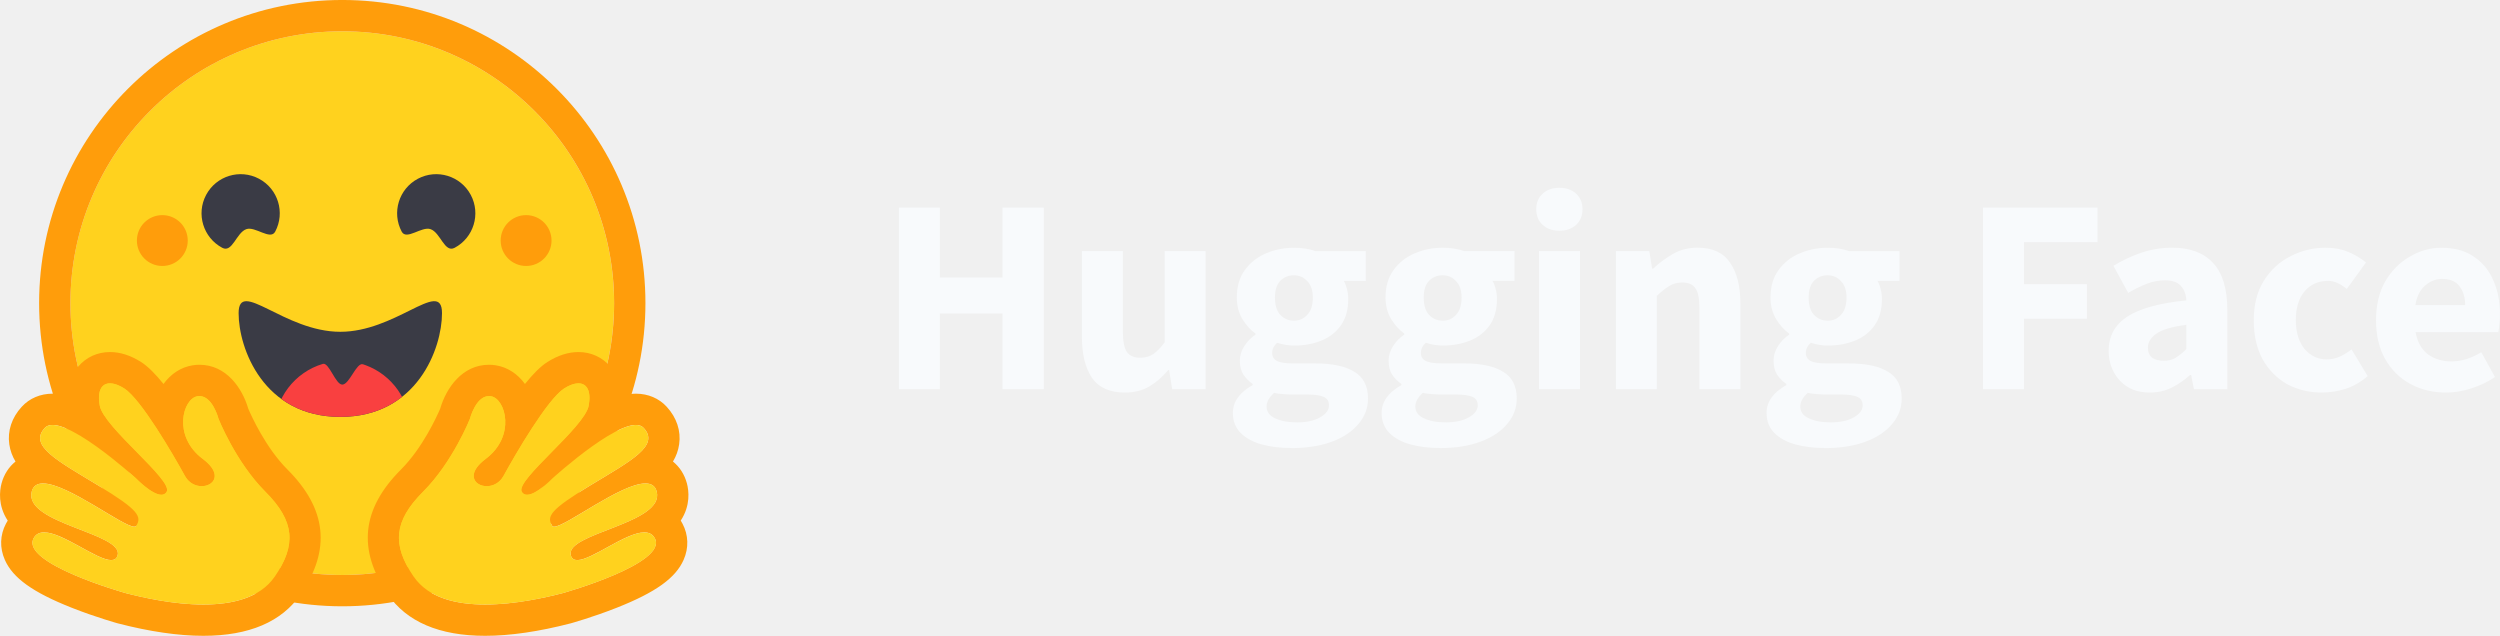
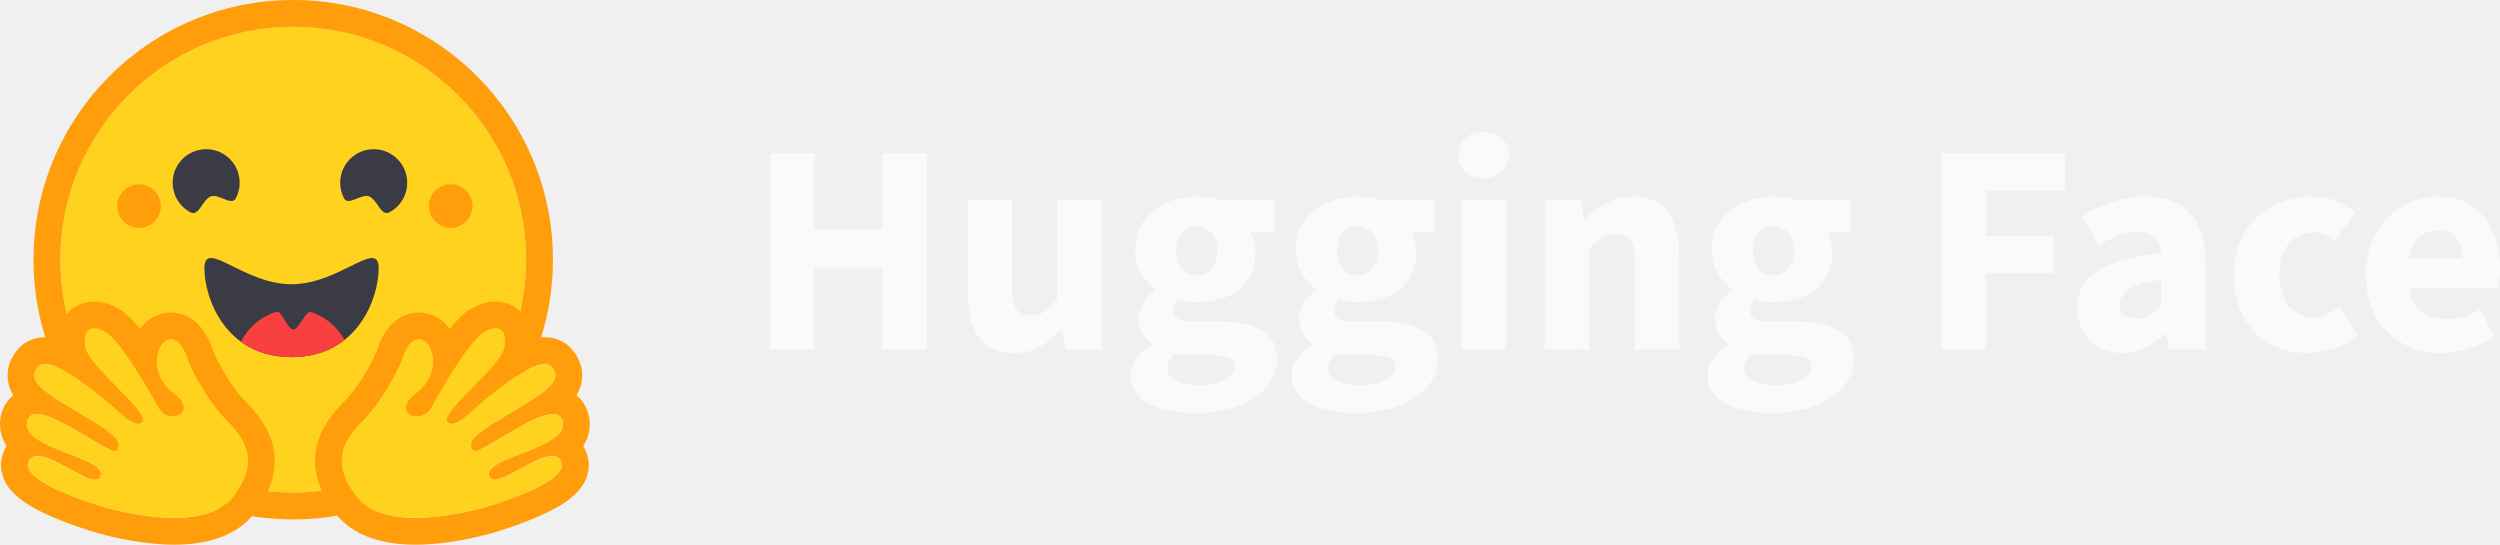
- <svg xmlns="http://www.w3.org/2000/svg" width="84.552mm" height="21.504mm" viewBox="0 0 84.552 21.504" version="1.1" id="svg333">
+ <svg xmlns="http://www.w3.org/2000/svg" width="98.698mm" height="21.504mm" viewBox="0 0 98.698 21.504" version="1.1" id="svg333">
  <defs id="defs330">
    <mask id="mask0" mask-type="alpha" maskUnits="userSpaceOnUse" x="33" y="41" width="27" height="16">
      <path d="m 46.962,56.289 c 9.828,0 13,-8.763 13,-13.263 0,-2.339 -1.572,-1.603 -4.09,-0.356 -2.327,1.152 -5.462,2.74 -8.91,2.74 -7.18,0 -13,-6.884 -13,-2.384 0,4.5 3.171,13.263 13,13.263 z" fill="#ffffff" id="path86" />
    </mask>
  </defs>
-   <g id="layer1" transform="translate(-8.338951,-9.567529)">
-     <path d="m 19.914,29.014 c 5.078,0 9.194,-4.116 9.194,-9.194 0,-5.078 -4.116,-9.194 -9.194,-9.194 -5.078,0 -9.194,4.116 -9.194,9.194 0,5.078 4.116,9.194 9.194,9.194 z" fill="#ffd21e" id="path76" style="stroke-width:0.265" />
-     <path d="m 29.109,19.82 c 0,-5.078 -4.116,-9.194 -9.194,-9.194 -5.078,0 -9.194,4.116 -9.194,9.194 0,5.078 4.116,9.194 9.194,9.194 5.078,0 9.194,-4.116 9.194,-9.194 z m -19.447,0 c 0,-5.662 4.59,-10.253 10.253,-10.253 5.662,0 10.253,4.59 10.253,10.253 0,5.662 -4.59,10.253 -10.253,10.253 -5.662,0 -10.253,-4.59 -10.253,-10.253 z" fill="#ff9d0b" id="path78" style="stroke-width:0.265" />
-     <path d="m 22.902,17.318 c 0.337,0.119 0.471,0.812 0.812,0.631 0.645,-0.343 0.89,-1.144 0.547,-1.789 -0.343,-0.645 -1.144,-0.89 -1.789,-0.547 -0.645,0.343 -0.89,1.144 -0.547,1.789 0.162,0.304 0.676,-0.191 0.977,-0.084 z" fill="#3a3b45" id="path80" style="stroke-width:0.265" />
-     <path d="m 16.669,17.318 c -0.337,0.119 -0.471,0.812 -0.812,0.631 -0.645,-0.343 -0.89,-1.144 -0.547,-1.789 0.343,-0.645 1.144,-0.89 1.789,-0.547 0.645,0.343 0.89,1.144 0.547,1.789 -0.162,0.304 -0.676,-0.191 -0.977,-0.084 z" fill="#3a3b45" id="path82" style="stroke-width:0.265" />
-     <path d="m 19.848,23.667 c 2.6,0 3.44,-2.319 3.44,-3.509 0,-0.619 -0.416,-0.424 -1.082,-0.094 -0.616,0.305 -1.445,0.725 -2.357,0.725 -1.9,0 -3.44,-1.821 -3.44,-0.631 0,1.191 0.839,3.509 3.44,3.509 z" fill="#3a3b45" id="path84" style="stroke-width:0.265" />
-     <g mask="url(#mask0)" id="g91" transform="matrix(0.2645833,0,0,0.2645833,7.423002,8.77378)">
-       <path d="m 47.212,66.5 c 4.79,0 8.673,-3.883 8.673,-8.673 0,-3.731 -2.356,-6.912 -5.661,-8.136 -0.122,-0.045 -0.245,-0.087 -0.369,-0.127 -0.833,-0.266 -1.722,2.598 -2.643,2.598 -0.861,0 -1.693,-2.883 -2.479,-2.649 -3.582,1.066 -6.194,4.385 -6.194,8.314 0,4.79 3.883,8.673 8.673,8.673 z" fill="#f94040" id="path89" />
+   <g id="layer1" transform="translate(-8.338951,-9.56753)">
+     <g id="g941">
+       <path d="m 19.914,29.014 c 5.078,0 9.194,-4.116 9.194,-9.194 0,-5.078 -4.116,-9.194 -9.194,-9.194 -5.078,0 -9.194,4.116 -9.194,9.194 0,5.078 4.116,9.194 9.194,9.194 z" fill="#ffd21e" id="path76" style="stroke-width:0.265" />
+       <path d="m 29.109,19.82 c 0,-5.078 -4.116,-9.194 -9.194,-9.194 -5.078,0 -9.194,4.116 -9.194,9.194 0,5.078 4.116,9.194 9.194,9.194 5.078,0 9.194,-4.116 9.194,-9.194 z m -19.447,0 c 0,-5.662 4.59,-10.253 10.253,-10.253 5.662,0 10.253,4.59 10.253,10.253 0,5.662 -4.59,10.253 -10.253,10.253 -5.662,0 -10.253,-4.59 -10.253,-10.253 z" fill="#ff9d0b" id="path78" style="stroke-width:0.265" />
+       <path d="m 22.902,17.318 c 0.337,0.119 0.471,0.812 0.812,0.631 0.645,-0.343 0.89,-1.144 0.547,-1.789 -0.343,-0.645 -1.144,-0.89 -1.789,-0.547 -0.645,0.343 -0.89,1.144 -0.547,1.789 0.162,0.304 0.676,-0.191 0.977,-0.084 z" fill="#3a3b45" id="path80" style="stroke-width:0.265" />
+       <path d="m 16.669,17.318 c -0.337,0.119 -0.471,0.812 -0.812,0.631 -0.645,-0.343 -0.89,-1.144 -0.547,-1.789 0.343,-0.645 1.144,-0.89 1.789,-0.547 0.645,0.343 0.89,1.144 0.547,1.789 -0.162,0.304 -0.676,-0.191 -0.977,-0.084 z" fill="#3a3b45" id="path82" style="stroke-width:0.265" />
+       <path d="m 19.848,23.667 c 2.6,0 3.44,-2.319 3.44,-3.509 0,-0.619 -0.416,-0.424 -1.082,-0.094 -0.616,0.305 -1.445,0.725 -2.357,0.725 -1.9,0 -3.44,-1.821 -3.44,-0.631 0,1.191 0.839,3.509 3.44,3.509 z" fill="#3a3b45" id="path84" style="stroke-width:0.265" />
+       <g mask="url(#mask0)" id="g91" transform="matrix(0.2645833,0,0,0.2645833,7.423002,8.77378)">
+         <path d="m 47.212,66.5 c 4.79,0 8.673,-3.883 8.673,-8.673 0,-3.731 -2.356,-6.912 -5.661,-8.136 -0.122,-0.045 -0.245,-0.087 -0.369,-0.127 -0.833,-0.266 -1.722,2.598 -2.643,2.598 -0.861,0 -1.693,-2.883 -2.479,-2.649 -3.582,1.066 -6.194,4.385 -6.194,8.314 0,4.79 3.883,8.673 8.673,8.673 z" fill="#f94040" id="path89" />
+       </g>
+       <path d="m 26.132,18.563 c 0.475,0 0.86,-0.385 0.86,-0.86 0,-0.475 -0.385,-0.86 -0.86,-0.86 -0.475,0 -0.86,0.385 -0.86,0.86 0,0.475 0.385,0.86 0.86,0.86 z" fill="#ff9d0b" id="path93" style="stroke-width:0.265" />
+       <path d="m 13.829,18.563 c 0.475,0 0.86,-0.385 0.86,-0.86 0,-0.475 -0.385,-0.86 -0.86,-0.86 -0.475,0 -0.86,0.385 -0.86,0.86 0,0.475 0.385,0.86 0.86,0.86 z" fill="#ff9d0b" id="path95" style="stroke-width:0.265" />
+       <path d="m 12.06,21.474 c -0.428,0 -0.811,0.176 -1.078,0.495 -0.165,0.198 -0.338,0.516 -0.352,0.993 -0.18,-0.052 -0.352,-0.08 -0.514,-0.08 -0.41,0 -0.781,0.157 -1.042,0.443 -0.337,0.366 -0.486,0.817 -0.421,1.267 0.031,0.215 0.103,0.407 0.21,0.585 -0.226,0.183 -0.392,0.437 -0.473,0.743 -0.063,0.24 -0.128,0.74 0.21,1.255 -0.021,0.034 -0.042,0.069 -0.06,0.104 -0.203,0.385 -0.216,0.819 -0.037,1.224 0.271,0.614 0.945,1.097 2.254,1.616 0.814,0.323 1.559,0.529 1.566,0.531 1.076,0.279 2.05,0.421 2.892,0.421 1.549,0 2.658,-0.474 3.296,-1.41 1.027,-1.507 0.88,-2.884 -0.449,-4.213 -0.736,-0.735 -1.224,-1.819 -1.326,-2.057 -0.205,-0.704 -0.748,-1.487 -1.651,-1.487 h -2.65e-4 c -0.076,0 -0.153,0.006 -0.228,0.018 -0.395,0.062 -0.741,0.29 -0.988,0.632 -0.266,-0.331 -0.525,-0.595 -0.759,-0.743 -0.353,-0.224 -0.706,-0.337 -1.049,-0.337 z m 0,1.058 c 0.135,0 0.3,0.057 0.482,0.173 0.564,0.358 1.653,2.23 2.052,2.958 0.134,0.244 0.362,0.347 0.568,0.347 0.408,0 0.727,-0.406 0.037,-0.921 -1.036,-0.775 -0.673,-2.043 -0.178,-2.121 0.022,-0.003 0.043,-0.005 0.064,-0.005 0.45,0 0.648,0.775 0.648,0.775 0,0 0.582,1.46 1.581,2.459 0.999,0.999 1.051,1.8 0.323,2.868 -0.497,0.728 -1.447,0.948 -2.421,0.948 -1.01,0 -2.046,-0.237 -2.627,-0.387 -0.029,-0.007 -3.559,-1.005 -3.112,-1.853 0.075,-0.143 0.199,-0.2 0.355,-0.2 0.63,0 1.775,0.937 2.267,0.937 0.11,0 0.188,-0.047 0.219,-0.161 0.21,-0.753 -3.19,-1.069 -2.904,-2.16 0.051,-0.193 0.188,-0.271 0.38,-0.271 0.832,0 2.699,1.463 3.09,1.463 0.03,0 0.051,-0.009 0.063,-0.027 0.196,-0.316 0.089,-0.537 -1.293,-1.374 -1.382,-0.837 -2.352,-1.34 -1.8,-1.94 0.064,-0.069 0.153,-0.1 0.263,-0.1 0.839,2.6e-4 2.821,1.804 2.821,1.804 0,0 0.535,0.556 0.859,0.556 0.074,0 0.138,-0.029 0.18,-0.102 0.229,-0.387 -2.131,-2.175 -2.264,-2.913 -0.09,-0.5 0.063,-0.753 0.347,-0.753 z" fill="#ff9d0b" id="path97" style="stroke-width:0.265" />
+       <path d="m 17.635,29.065 c 0.728,-1.068 0.677,-1.869 -0.323,-2.868 -0.999,-0.998 -1.581,-2.459 -1.581,-2.459 0,0 -0.217,-0.848 -0.712,-0.77 -0.495,0.078 -0.858,1.346 0.178,2.121 1.036,0.775 -0.206,1.302 -0.605,0.574 -0.399,-0.728 -1.487,-2.6 -2.052,-2.958 -0.564,-0.358 -0.962,-0.157 -0.829,0.581 0.133,0.738 2.493,2.526 2.264,2.914 -0.23,0.387 -1.039,-0.455 -1.039,-0.455 0,0 -2.533,-2.305 -3.084,-1.704 -0.551,0.601 0.418,1.104 1.8,1.94 1.382,0.836 1.489,1.057 1.293,1.374 -0.196,0.316 -3.247,-2.256 -3.534,-1.165 -0.286,1.09 3.113,1.407 2.904,2.16 -0.21,0.753 -2.395,-1.425 -2.842,-0.576 -0.447,0.849 3.083,1.846 3.112,1.853 1.14,0.296 4.036,0.923 5.048,-0.561 z" fill="#ffd21e" id="path99" style="stroke-width:0.265" />
+       <path d="m 27.902,21.474 c 0.428,0 0.811,0.176 1.078,0.495 0.165,0.198 0.338,0.516 0.352,0.993 0.18,-0.052 0.352,-0.08 0.514,-0.08 0.41,0 0.781,0.157 1.042,0.443 0.337,0.366 0.486,0.817 0.421,1.267 -0.031,0.215 -0.103,0.407 -0.21,0.585 0.226,0.183 0.392,0.437 0.473,0.743 0.063,0.24 0.128,0.74 -0.21,1.255 0.021,0.034 0.042,0.069 0.06,0.104 0.203,0.385 0.216,0.819 0.037,1.224 -0.271,0.614 -0.945,1.097 -2.254,1.616 -0.814,0.323 -1.559,0.529 -1.566,0.531 -1.076,0.279 -2.05,0.421 -2.892,0.421 -1.549,0 -2.658,-0.474 -3.296,-1.41 -1.027,-1.507 -0.88,-2.884 0.449,-4.213 0.736,-0.735 1.224,-1.819 1.326,-2.057 0.205,-0.704 0.748,-1.487 1.651,-1.487 h 2.67e-4 c 0.076,0 0.153,0.006 0.228,0.018 0.395,0.062 0.741,0.29 0.988,0.632 0.266,-0.331 0.525,-0.595 0.759,-0.743 0.353,-0.224 0.706,-0.337 1.049,-0.337 z m 0,1.058 c -0.135,0 -0.3,0.057 -0.482,0.173 -0.564,0.358 -1.653,2.23 -2.052,2.958 -0.134,0.244 -0.362,0.347 -0.568,0.347 -0.408,0 -0.727,-0.406 -0.037,-0.921 1.036,-0.775 0.673,-2.043 0.178,-2.121 -0.022,-0.003 -0.043,-0.005 -0.064,-0.005 -0.45,0 -0.648,0.775 -0.648,0.775 0,0 -0.582,1.46 -1.581,2.459 -0.999,0.999 -1.051,1.8 -0.323,2.868 0.497,0.728 1.447,0.948 2.421,0.948 1.01,0 2.046,-0.237 2.627,-0.387 0.029,-0.007 3.559,-1.005 3.112,-1.853 -0.075,-0.143 -0.199,-0.2 -0.355,-0.2 -0.63,0 -1.775,0.937 -2.267,0.937 -0.11,0 -0.188,-0.047 -0.219,-0.161 -0.21,-0.753 3.19,-1.069 2.904,-2.16 -0.051,-0.193 -0.188,-0.271 -0.38,-0.271 -0.832,0 -2.699,1.463 -3.09,1.463 -0.03,0 -0.051,-0.009 -0.063,-0.027 -0.196,-0.316 -0.089,-0.537 1.293,-1.374 1.382,-0.837 2.352,-1.34 1.8,-1.94 -0.064,-0.069 -0.153,-0.1 -0.263,-0.1 -0.839,2.6e-4 -2.821,1.804 -2.821,1.804 0,0 -0.535,0.556 -0.859,0.556 -0.074,0 -0.138,-0.029 -0.18,-0.102 -0.229,-0.387 2.131,-2.175 2.264,-2.913 0.09,-0.5 -0.063,-0.753 -0.347,-0.753 z" fill="#ff9d0b" id="path101" style="stroke-width:0.265" />
+       <path d="m 22.326,29.065 c -0.728,-1.068 -0.677,-1.869 0.323,-2.868 0.999,-0.998 1.581,-2.459 1.581,-2.459 0,0 0.217,-0.848 0.712,-0.77 0.495,0.078 0.858,1.346 -0.178,2.121 -1.036,0.775 0.206,1.302 0.605,0.574 0.399,-0.728 1.487,-2.6 2.052,-2.958 0.564,-0.358 0.962,-0.157 0.829,0.581 -0.133,0.738 -2.493,2.526 -2.264,2.914 0.23,0.387 1.039,-0.455 1.039,-0.455 0,0 2.533,-2.305 3.084,-1.704 0.551,0.601 -0.418,1.104 -1.8,1.94 -1.382,0.836 -1.489,1.057 -1.293,1.374 0.196,0.316 3.247,-2.256 3.534,-1.165 0.286,1.09 -3.113,1.407 -2.904,2.16 0.21,0.753 2.395,-1.425 2.842,-0.576 0.447,0.849 -3.083,1.846 -3.112,1.853 -1.14,0.296 -4.036,0.923 -5.048,-0.561 z" fill="#ffd21e" id="path103" style="stroke-width:0.265" />
    </g>
-     <path d="m 26.132,18.563 c 0.475,0 0.86,-0.385 0.86,-0.86 0,-0.475 -0.385,-0.86 -0.86,-0.86 -0.475,0 -0.86,0.385 -0.86,0.86 0,0.475 0.385,0.86 0.86,0.86 z" fill="#ff9d0b" id="path93" style="stroke-width:0.265" />
-     <path d="m 13.829,18.563 c 0.475,0 0.86,-0.385 0.86,-0.86 0,-0.475 -0.385,-0.86 -0.86,-0.86 -0.475,0 -0.86,0.385 -0.86,0.86 0,0.475 0.385,0.86 0.86,0.86 z" fill="#ff9d0b" id="path95" style="stroke-width:0.265" />
-     <path d="m 12.06,21.474 c -0.428,0 -0.811,0.176 -1.078,0.495 -0.165,0.198 -0.338,0.516 -0.352,0.993 -0.18,-0.052 -0.352,-0.08 -0.514,-0.08 -0.41,0 -0.781,0.157 -1.042,0.443 -0.337,0.366 -0.486,0.817 -0.421,1.267 0.031,0.215 0.103,0.407 0.21,0.585 -0.226,0.183 -0.392,0.437 -0.473,0.743 -0.063,0.24 -0.128,0.74 0.21,1.255 -0.021,0.034 -0.042,0.069 -0.06,0.104 -0.203,0.385 -0.216,0.819 -0.037,1.224 0.271,0.614 0.945,1.097 2.254,1.616 0.814,0.323 1.559,0.529 1.566,0.531 1.076,0.279 2.05,0.421 2.892,0.421 1.549,0 2.658,-0.474 3.296,-1.41 1.027,-1.507 0.88,-2.884 -0.449,-4.213 -0.736,-0.735 -1.224,-1.819 -1.326,-2.057 -0.205,-0.704 -0.748,-1.487 -1.651,-1.487 h -2.65e-4 c -0.076,0 -0.153,0.006 -0.228,0.018 -0.395,0.062 -0.741,0.29 -0.988,0.632 -0.266,-0.331 -0.525,-0.595 -0.759,-0.743 -0.353,-0.224 -0.706,-0.337 -1.049,-0.337 z m 0,1.058 c 0.135,0 0.3,0.057 0.482,0.173 0.564,0.358 1.653,2.23 2.052,2.958 0.134,0.244 0.362,0.347 0.568,0.347 0.408,0 0.727,-0.406 0.037,-0.921 -1.036,-0.775 -0.673,-2.043 -0.178,-2.121 0.022,-0.003 0.043,-0.005 0.064,-0.005 0.45,0 0.648,0.775 0.648,0.775 0,0 0.582,1.46 1.581,2.459 0.999,0.999 1.051,1.8 0.323,2.868 -0.497,0.728 -1.447,0.948 -2.421,0.948 -1.01,0 -2.046,-0.237 -2.627,-0.387 -0.029,-0.007 -3.559,-1.005 -3.112,-1.853 0.075,-0.143 0.199,-0.2 0.355,-0.2 0.63,0 1.775,0.937 2.267,0.937 0.11,0 0.188,-0.047 0.219,-0.161 0.21,-0.753 -3.19,-1.069 -2.904,-2.16 0.051,-0.193 0.188,-0.271 0.38,-0.271 0.832,0 2.699,1.463 3.09,1.463 0.03,0 0.051,-0.009 0.063,-0.027 0.196,-0.316 0.089,-0.537 -1.293,-1.374 -1.382,-0.837 -2.352,-1.34 -1.8,-1.94 0.064,-0.069 0.153,-0.1 0.263,-0.1 0.839,2.6e-4 2.821,1.804 2.821,1.804 0,0 0.535,0.556 0.859,0.556 0.074,0 0.138,-0.029 0.18,-0.102 0.229,-0.387 -2.131,-2.175 -2.264,-2.913 -0.09,-0.5 0.063,-0.753 0.347,-0.753 z" fill="#ff9d0b" id="path97" style="stroke-width:0.265" />
-     <path d="m 17.635,29.065 c 0.728,-1.068 0.677,-1.869 -0.323,-2.868 -0.999,-0.998 -1.581,-2.459 -1.581,-2.459 0,0 -0.217,-0.848 -0.712,-0.77 -0.495,0.078 -0.858,1.346 0.178,2.121 1.036,0.775 -0.206,1.302 -0.605,0.574 -0.399,-0.728 -1.487,-2.6 -2.052,-2.958 -0.564,-0.358 -0.962,-0.157 -0.829,0.581 0.133,0.738 2.493,2.526 2.264,2.914 -0.23,0.387 -1.039,-0.455 -1.039,-0.455 0,0 -2.533,-2.305 -3.084,-1.704 -0.551,0.601 0.418,1.104 1.8,1.94 1.382,0.836 1.489,1.057 1.293,1.374 -0.196,0.316 -3.247,-2.256 -3.534,-1.165 -0.286,1.09 3.113,1.407 2.904,2.16 -0.21,0.753 -2.395,-1.425 -2.842,-0.576 -0.447,0.849 3.083,1.846 3.112,1.853 1.14,0.296 4.036,0.923 5.048,-0.561 z" fill="#ffd21e" id="path99" style="stroke-width:0.265" />
-     <path d="m 27.902,21.474 c 0.428,0 0.811,0.176 1.078,0.495 0.165,0.198 0.338,0.516 0.352,0.993 0.18,-0.052 0.352,-0.08 0.514,-0.08 0.41,0 0.781,0.157 1.042,0.443 0.337,0.366 0.486,0.817 0.421,1.267 -0.031,0.215 -0.103,0.407 -0.21,0.585 0.226,0.183 0.392,0.437 0.473,0.743 0.063,0.24 0.128,0.74 -0.21,1.255 0.021,0.034 0.042,0.069 0.06,0.104 0.203,0.385 0.216,0.819 0.037,1.224 -0.271,0.614 -0.945,1.097 -2.254,1.616 -0.814,0.323 -1.559,0.529 -1.566,0.531 -1.076,0.279 -2.05,0.421 -2.892,0.421 -1.549,0 -2.658,-0.474 -3.296,-1.41 -1.027,-1.507 -0.88,-2.884 0.449,-4.213 0.736,-0.735 1.224,-1.819 1.326,-2.057 0.205,-0.704 0.748,-1.487 1.651,-1.487 h 2.67e-4 c 0.076,0 0.153,0.006 0.228,0.018 0.395,0.062 0.741,0.29 0.988,0.632 0.266,-0.331 0.525,-0.595 0.759,-0.743 0.353,-0.224 0.706,-0.337 1.049,-0.337 z m 0,1.058 c -0.135,0 -0.3,0.057 -0.482,0.173 -0.564,0.358 -1.653,2.23 -2.052,2.958 -0.134,0.244 -0.362,0.347 -0.568,0.347 -0.408,0 -0.727,-0.406 -0.037,-0.921 1.036,-0.775 0.673,-2.043 0.178,-2.121 -0.022,-0.003 -0.043,-0.005 -0.064,-0.005 -0.45,0 -0.648,0.775 -0.648,0.775 0,0 -0.582,1.46 -1.581,2.459 -0.999,0.999 -1.051,1.8 -0.323,2.868 0.497,0.728 1.447,0.948 2.421,0.948 1.01,0 2.046,-0.237 2.627,-0.387 0.029,-0.007 3.559,-1.005 3.112,-1.853 -0.075,-0.143 -0.199,-0.2 -0.355,-0.2 -0.63,0 -1.775,0.937 -2.267,0.937 -0.11,0 -0.188,-0.047 -0.219,-0.161 -0.21,-0.753 3.19,-1.069 2.904,-2.16 -0.051,-0.193 -0.188,-0.271 -0.38,-0.271 -0.832,0 -2.699,1.463 -3.09,1.463 -0.03,0 -0.051,-0.009 -0.063,-0.027 -0.196,-0.316 -0.089,-0.537 1.293,-1.374 1.382,-0.837 2.352,-1.34 1.8,-1.94 -0.064,-0.069 -0.153,-0.1 -0.263,-0.1 -0.839,2.6e-4 -2.821,1.804 -2.821,1.804 0,0 -0.535,0.556 -0.859,0.556 -0.074,0 -0.138,-0.029 -0.18,-0.102 -0.229,-0.387 2.131,-2.175 2.264,-2.913 0.09,-0.5 -0.063,-0.753 -0.347,-0.753 z" fill="#ff9d0b" id="path101" style="stroke-width:0.265" />
-     <path d="m 22.326,29.065 c -0.728,-1.068 -0.677,-1.869 0.323,-2.868 0.999,-0.998 1.581,-2.459 1.581,-2.459 0,0 0.217,-0.848 0.712,-0.77 0.495,0.078 0.858,1.346 -0.178,2.121 -1.036,0.775 0.206,1.302 0.605,0.574 0.399,-0.728 1.487,-2.6 2.052,-2.958 0.564,-0.358 0.962,-0.157 0.829,0.581 -0.133,0.738 -2.493,2.526 -2.264,2.914 0.23,0.387 1.039,-0.455 1.039,-0.455 0,0 2.533,-2.305 3.084,-1.704 0.551,0.601 -0.418,1.104 -1.8,1.94 -1.382,0.836 -1.489,1.057 -1.293,1.374 0.196,0.316 3.247,-2.256 3.534,-1.165 0.286,1.09 -3.113,1.407 -2.904,2.16 0.21,0.753 2.395,-1.425 2.842,-0.576 0.447,0.849 -3.083,1.846 -3.112,1.853 -1.14,0.296 -4.036,0.923 -5.048,-0.561 z" fill="#ffd21e" id="path103" style="stroke-width:0.265" />
-     <g aria-label="Hugging Face" id="text519" style="font-size:9.421px;fill:#f8fafc;fill-opacity:1;stroke-width:0.785">
-       <path d="M 38.741,22.731 V 16.589 h 1.385 v 2.365 h 2.12 V 16.589 h 1.394 v 6.142 h -1.394 v -2.562 h -2.12 v 2.562 z" style="font-weight:bold;font-family:'Source Sans Pro';-inkscape-font-specification:'Source Sans Pro Bold';fill:#f8fafc;fill-opacity:1" id="path2061" />
-       <path d="m 46.381,22.844 q -0.763,0 -1.112,-0.499 -0.339,-0.509 -0.339,-1.385 v -2.902 h 1.385 v 2.723 q 0,0.499 0.141,0.697 0.141,0.188 0.443,0.188 0.264,0 0.443,-0.122 0.179,-0.122 0.386,-0.396 v -3.09 h 1.385 v 4.673 h -1.13 l -0.104,-0.65 h -0.028 q -0.292,0.349 -0.641,0.556 -0.349,0.207 -0.829,0.207 z" style="font-weight:bold;font-family:'Source Sans Pro';-inkscape-font-specification:'Source Sans Pro Bold';fill:#f8fafc;fill-opacity:1" id="path2063" />
-       <path d="m 51.996,24.719 q -0.546,0 -0.989,-0.122 -0.443,-0.122 -0.707,-0.386 -0.264,-0.264 -0.264,-0.678 0,-0.565 0.669,-0.942 v -0.038 q -0.179,-0.122 -0.311,-0.311 -0.122,-0.188 -0.122,-0.48 0,-0.254 0.151,-0.49 0.151,-0.236 0.377,-0.386 v -0.038 q -0.245,-0.17 -0.443,-0.49 -0.188,-0.32 -0.188,-0.725 0,-0.565 0.273,-0.933 0.273,-0.377 0.716,-0.565 0.443,-0.188 0.942,-0.188 0.415,0 0.725,0.113 H 54.53 v 1.008 h -0.744 q 0.066,0.104 0.104,0.264 0.047,0.16 0.047,0.349 0,0.537 -0.245,0.886 -0.245,0.349 -0.659,0.518 -0.415,0.17 -0.933,0.17 -0.273,0 -0.565,-0.094 -0.17,0.141 -0.17,0.349 0,0.179 0.16,0.264 0.16,0.085 0.546,0.085 h 0.754 q 0.867,0 1.319,0.283 0.462,0.273 0.462,0.904 0,0.48 -0.32,0.857 -0.32,0.386 -0.904,0.603 -0.584,0.217 -1.385,0.217 z m 0.104,-4.305 q 0.273,0 0.452,-0.198 0.188,-0.198 0.188,-0.584 0,-0.367 -0.188,-0.556 -0.179,-0.198 -0.452,-0.198 -0.273,0 -0.462,0.188 -0.179,0.188 -0.179,0.565 0,0.386 0.179,0.584 0.188,0.198 0.462,0.198 z m 0.113,3.439 q 0.471,0 0.772,-0.17 0.301,-0.17 0.301,-0.405 0,-0.217 -0.188,-0.292 -0.179,-0.075 -0.528,-0.075 h -0.48 q -0.236,0 -0.396,-0.019 -0.151,-0.009 -0.264,-0.038 -0.254,0.226 -0.254,0.462 0,0.264 0.283,0.396 0.292,0.141 0.754,0.141 z" style="font-weight:bold;font-family:'Source Sans Pro';-inkscape-font-specification:'Source Sans Pro Bold';fill:#f8fafc;fill-opacity:1" id="path2065" />
-       <path d="m 57.027,24.719 q -0.546,0 -0.989,-0.122 -0.443,-0.122 -0.707,-0.386 -0.264,-0.264 -0.264,-0.678 0,-0.565 0.669,-0.942 v -0.038 q -0.179,-0.122 -0.311,-0.311 -0.122,-0.188 -0.122,-0.48 0,-0.254 0.151,-0.49 0.151,-0.236 0.377,-0.386 v -0.038 Q 55.585,20.677 55.387,20.357 55.199,20.037 55.199,19.632 q 0,-0.565 0.273,-0.933 0.273,-0.377 0.716,-0.565 0.443,-0.188 0.942,-0.188 0.415,0 0.725,0.113 h 1.705 v 1.008 h -0.744 q 0.066,0.104 0.104,0.264 0.047,0.16 0.047,0.349 0,0.537 -0.245,0.886 -0.245,0.349 -0.659,0.518 -0.415,0.17 -0.933,0.17 -0.273,0 -0.565,-0.094 -0.17,0.141 -0.17,0.349 0,0.179 0.16,0.264 0.16,0.085 0.546,0.085 h 0.754 q 0.867,0 1.319,0.283 0.462,0.273 0.462,0.904 0,0.48 -0.32,0.857 -0.32,0.386 -0.904,0.603 -0.584,0.217 -1.385,0.217 z m 0.104,-4.305 q 0.273,0 0.452,-0.198 0.188,-0.198 0.188,-0.584 0,-0.367 -0.188,-0.556 -0.179,-0.198 -0.452,-0.198 -0.273,0 -0.462,0.188 -0.179,0.188 -0.179,0.565 0,0.386 0.179,0.584 0.188,0.198 0.462,0.198 z m 0.113,3.439 q 0.471,0 0.772,-0.17 0.301,-0.17 0.301,-0.405 0,-0.217 -0.188,-0.292 -0.179,-0.075 -0.528,-0.075 h -0.48 q -0.236,0 -0.396,-0.019 -0.151,-0.009 -0.264,-0.038 -0.254,0.226 -0.254,0.462 0,0.264 0.283,0.396 0.292,0.141 0.754,0.141 z" style="font-weight:bold;font-family:'Source Sans Pro';-inkscape-font-specification:'Source Sans Pro Bold';fill:#f8fafc;fill-opacity:1" id="path2067" />
-       <path d="m 60.39,22.731 v -4.673 h 1.385 v 4.673 z m 0.688,-5.36 q -0.349,0 -0.565,-0.198 -0.217,-0.198 -0.217,-0.528 0,-0.33 0.217,-0.528 0.217,-0.198 0.565,-0.198 0.349,0 0.565,0.198 0.217,0.198 0.217,0.528 0,0.33 -0.217,0.528 -0.217,0.198 -0.565,0.198 z" style="font-weight:bold;font-family:'Source Sans Pro';-inkscape-font-specification:'Source Sans Pro Bold';fill:#f8fafc;fill-opacity:1" id="path2069" />
-       <path d="m 62.99,22.731 v -4.673 h 1.13 l 0.094,0.593 h 0.038 q 0.301,-0.283 0.659,-0.49 0.367,-0.217 0.838,-0.217 0.763,0 1.102,0.509 0.349,0.499 0.349,1.375 v 2.902 h -1.385 v -2.723 q 0,-0.509 -0.141,-0.697 -0.132,-0.188 -0.433,-0.188 -0.264,0 -0.452,0.122 -0.188,0.113 -0.415,0.33 v 3.156 z" style="font-weight:bold;font-family:'Source Sans Pro';-inkscape-font-specification:'Source Sans Pro Bold';fill:#f8fafc;fill-opacity:1" id="path2071" />
-       <path d="m 70.046,24.719 q -0.546,0 -0.989,-0.122 -0.443,-0.122 -0.707,-0.386 -0.264,-0.264 -0.264,-0.678 0,-0.565 0.669,-0.942 v -0.038 q -0.179,-0.122 -0.311,-0.311 -0.122,-0.188 -0.122,-0.48 0,-0.254 0.151,-0.49 0.151,-0.236 0.377,-0.386 v -0.038 q -0.245,-0.17 -0.443,-0.49 -0.188,-0.32 -0.188,-0.725 0,-0.565 0.273,-0.933 0.273,-0.377 0.716,-0.565 0.443,-0.188 0.942,-0.188 0.415,0 0.725,0.113 h 1.705 v 1.008 h -0.744 q 0.066,0.104 0.104,0.264 0.047,0.16 0.047,0.349 0,0.537 -0.245,0.886 -0.245,0.349 -0.659,0.518 -0.415,0.17 -0.933,0.17 -0.273,0 -0.565,-0.094 -0.17,0.141 -0.17,0.349 0,0.179 0.16,0.264 0.16,0.085 0.546,0.085 h 0.754 q 0.867,0 1.319,0.283 0.462,0.273 0.462,0.904 0,0.48 -0.32,0.857 -0.32,0.386 -0.904,0.603 -0.584,0.217 -1.385,0.217 z m 0.104,-4.305 q 0.273,0 0.452,-0.198 0.188,-0.198 0.188,-0.584 0,-0.367 -0.188,-0.556 -0.179,-0.198 -0.452,-0.198 -0.273,0 -0.462,0.188 -0.179,0.188 -0.179,0.565 0,0.386 0.179,0.584 0.188,0.198 0.462,0.198 z m 0.113,3.439 q 0.471,0 0.772,-0.17 0.301,-0.17 0.301,-0.405 0,-0.217 -0.188,-0.292 -0.179,-0.075 -0.528,-0.075 h -0.48 q -0.236,0 -0.396,-0.019 -0.151,-0.009 -0.264,-0.038 -0.254,0.226 -0.254,0.462 0,0.264 0.283,0.396 0.292,0.141 0.754,0.141 z" style="font-weight:bold;font-family:'Source Sans Pro';-inkscape-font-specification:'Source Sans Pro Bold';fill:#f8fafc;fill-opacity:1" id="path2073" />
-       <path d="M 75.406,22.731 V 16.589 h 3.872 v 1.168 h -2.487 v 1.423 h 2.129 v 1.168 h -2.129 v 2.383 z" style="font-weight:bold;font-family:'Source Sans Pro';-inkscape-font-specification:'Source Sans Pro Bold';fill:#f8fafc;fill-opacity:1" id="path2075" />
-       <path d="m 81.049,22.844 q -0.641,0 -1.017,-0.405 -0.377,-0.415 -0.377,-1.008 0,-0.735 0.622,-1.149 0.622,-0.415 2.007,-0.556 -0.019,-0.311 -0.188,-0.49 -0.16,-0.188 -0.546,-0.188 -0.292,0 -0.593,0.113 -0.301,0.113 -0.641,0.311 l -0.499,-0.914 q 0.443,-0.273 0.942,-0.443 0.509,-0.17 1.055,-0.17 0.895,0 1.375,0.518 0.48,0.518 0.48,1.592 v 2.675 h -1.13 l -0.094,-0.48 h -0.038 q -0.292,0.264 -0.631,0.433 -0.33,0.16 -0.725,0.16 z m 0.471,-1.074 q 0.236,0 0.405,-0.104 0.179,-0.113 0.358,-0.292 v -0.82 q -0.735,0.094 -1.017,0.301 -0.283,0.198 -0.283,0.471 0,0.226 0.141,0.339 0.151,0.104 0.396,0.104 z" style="font-weight:bold;font-family:'Source Sans Pro';-inkscape-font-specification:'Source Sans Pro Bold';fill:#f8fafc;fill-opacity:1" id="path2077" />
-       <path d="m 86.871,22.844 q -0.65,0 -1.178,-0.283 -0.518,-0.292 -0.829,-0.838 -0.301,-0.556 -0.301,-1.328 0,-0.782 0.339,-1.328 0.339,-0.546 0.895,-0.829 0.556,-0.292 1.196,-0.292 0.433,0 0.763,0.141 0.339,0.141 0.603,0.358 l -0.65,0.895 q -0.33,-0.273 -0.631,-0.273 -0.499,0 -0.801,0.358 -0.292,0.358 -0.292,0.97 0,0.603 0.292,0.97 0.301,0.358 0.754,0.358 0.226,0 0.443,-0.094 0.217,-0.104 0.396,-0.245 l 0.546,0.904 q -0.349,0.301 -0.754,0.433 -0.405,0.122 -0.791,0.122 z" style="font-weight:bold;font-family:'Source Sans Pro';-inkscape-font-specification:'Source Sans Pro Bold';fill:#f8fafc;fill-opacity:1" id="path2079" />
-       <path d="m 91.063,22.844 q -0.669,0 -1.206,-0.292 -0.537,-0.292 -0.848,-0.838 -0.311,-0.546 -0.311,-1.319 0,-0.763 0.311,-1.309 0.32,-0.546 0.829,-0.838 0.509,-0.301 1.065,-0.301 0.669,0 1.102,0.301 0.443,0.292 0.659,0.801 0.226,0.499 0.226,1.14 0,0.179 -0.019,0.358 -0.019,0.17 -0.038,0.254 h -2.798 q 0.094,0.509 0.424,0.754 0.33,0.236 0.791,0.236 0.499,0 1.008,-0.311 l 0.462,0.838 q -0.358,0.245 -0.801,0.386 -0.443,0.141 -0.857,0.141 z m -1.036,-2.958 h 1.686 q 0,-0.386 -0.188,-0.631 -0.179,-0.254 -0.593,-0.254 -0.32,0 -0.575,0.226 -0.254,0.217 -0.33,0.659 z" style="font-weight:bold;font-family:'Source Sans Pro';-inkscape-font-specification:'Source Sans Pro Bold';fill:#f8fafc;fill-opacity:1" id="path2081" />
+     <g aria-label="Hugging Face" id="text519" style="font-size:9.421px;fill:#f8fafc;fill-opacity:1;stroke-width:0.785" transform="translate(0,-1.149308)">
+       <g id="g926" transform="matrix(1.26124,0,0,1.26124,-10.12075,-4.158898)">
+         <path d="M 38.741,22.731 V 16.589 h 1.385 v 2.365 h 2.12 V 16.589 h 1.394 v 6.142 h -1.394 v -2.562 h -2.12 v 2.562 z" style="font-weight:bold;font-family:'Source Sans Pro';-inkscape-font-specification:'Source Sans Pro Bold';fill:#f8fafc;fill-opacity:1" id="path2061" />
+         <path d="m 46.381,22.844 q -0.763,0 -1.112,-0.499 -0.339,-0.509 -0.339,-1.385 v -2.902 h 1.385 v 2.723 q 0,0.499 0.141,0.697 0.141,0.188 0.443,0.188 0.264,0 0.443,-0.122 0.179,-0.122 0.386,-0.396 v -3.09 h 1.385 v 4.673 h -1.13 l -0.104,-0.65 h -0.028 q -0.292,0.349 -0.641,0.556 -0.349,0.207 -0.829,0.207 z" style="font-weight:bold;font-family:'Source Sans Pro';-inkscape-font-specification:'Source Sans Pro Bold';fill:#f8fafc;fill-opacity:1" id="path2063" />
+         <path d="m 51.996,24.719 q -0.546,0 -0.989,-0.122 -0.443,-0.122 -0.707,-0.386 -0.264,-0.264 -0.264,-0.678 0,-0.565 0.669,-0.942 v -0.038 q -0.179,-0.122 -0.311,-0.311 -0.122,-0.188 -0.122,-0.48 0,-0.254 0.151,-0.49 0.151,-0.236 0.377,-0.386 v -0.038 q -0.245,-0.17 -0.443,-0.49 -0.188,-0.32 -0.188,-0.725 0,-0.565 0.273,-0.933 0.273,-0.377 0.716,-0.565 0.443,-0.188 0.942,-0.188 0.415,0 0.725,0.113 H 54.53 v 1.008 h -0.744 q 0.066,0.104 0.104,0.264 0.047,0.16 0.047,0.349 0,0.537 -0.245,0.886 -0.245,0.349 -0.659,0.518 -0.415,0.17 -0.933,0.17 -0.273,0 -0.565,-0.094 -0.17,0.141 -0.17,0.349 0,0.179 0.16,0.264 0.16,0.085 0.546,0.085 h 0.754 q 0.867,0 1.319,0.283 0.462,0.273 0.462,0.904 0,0.48 -0.32,0.857 -0.32,0.386 -0.904,0.603 -0.584,0.217 -1.385,0.217 z m 0.104,-4.305 q 0.273,0 0.452,-0.198 0.188,-0.198 0.188,-0.584 0,-0.367 -0.188,-0.556 -0.179,-0.198 -0.452,-0.198 -0.273,0 -0.462,0.188 -0.179,0.188 -0.179,0.565 0,0.386 0.179,0.584 0.188,0.198 0.462,0.198 z m 0.113,3.439 q 0.471,0 0.772,-0.17 0.301,-0.17 0.301,-0.405 0,-0.217 -0.188,-0.292 -0.179,-0.075 -0.528,-0.075 h -0.48 q -0.236,0 -0.396,-0.019 -0.151,-0.009 -0.264,-0.038 -0.254,0.226 -0.254,0.462 0,0.264 0.283,0.396 0.292,0.141 0.754,0.141 z" style="font-weight:bold;font-family:'Source Sans Pro';-inkscape-font-specification:'Source Sans Pro Bold';fill:#f8fafc;fill-opacity:1" id="path2065" />
+         <path d="m 57.027,24.719 q -0.546,0 -0.989,-0.122 -0.443,-0.122 -0.707,-0.386 -0.264,-0.264 -0.264,-0.678 0,-0.565 0.669,-0.942 v -0.038 q -0.179,-0.122 -0.311,-0.311 -0.122,-0.188 -0.122,-0.48 0,-0.254 0.151,-0.49 0.151,-0.236 0.377,-0.386 v -0.038 Q 55.585,20.677 55.387,20.357 55.199,20.037 55.199,19.632 q 0,-0.565 0.273,-0.933 0.273,-0.377 0.716,-0.565 0.443,-0.188 0.942,-0.188 0.415,0 0.725,0.113 h 1.705 v 1.008 h -0.744 q 0.066,0.104 0.104,0.264 0.047,0.16 0.047,0.349 0,0.537 -0.245,0.886 -0.245,0.349 -0.659,0.518 -0.415,0.17 -0.933,0.17 -0.273,0 -0.565,-0.094 -0.17,0.141 -0.17,0.349 0,0.179 0.16,0.264 0.16,0.085 0.546,0.085 h 0.754 q 0.867,0 1.319,0.283 0.462,0.273 0.462,0.904 0,0.48 -0.32,0.857 -0.32,0.386 -0.904,0.603 -0.584,0.217 -1.385,0.217 z m 0.104,-4.305 q 0.273,0 0.452,-0.198 0.188,-0.198 0.188,-0.584 0,-0.367 -0.188,-0.556 -0.179,-0.198 -0.452,-0.198 -0.273,0 -0.462,0.188 -0.179,0.188 -0.179,0.565 0,0.386 0.179,0.584 0.188,0.198 0.462,0.198 z m 0.113,3.439 q 0.471,0 0.772,-0.17 0.301,-0.17 0.301,-0.405 0,-0.217 -0.188,-0.292 -0.179,-0.075 -0.528,-0.075 h -0.48 q -0.236,0 -0.396,-0.019 -0.151,-0.009 -0.264,-0.038 -0.254,0.226 -0.254,0.462 0,0.264 0.283,0.396 0.292,0.141 0.754,0.141 z" style="font-weight:bold;font-family:'Source Sans Pro';-inkscape-font-specification:'Source Sans Pro Bold';fill:#f8fafc;fill-opacity:1" id="path2067" />
+         <path d="m 60.39,22.731 v -4.673 h 1.385 v 4.673 z m 0.688,-5.36 q -0.349,0 -0.565,-0.198 -0.217,-0.198 -0.217,-0.528 0,-0.33 0.217,-0.528 0.217,-0.198 0.565,-0.198 0.349,0 0.565,0.198 0.217,0.198 0.217,0.528 0,0.33 -0.217,0.528 -0.217,0.198 -0.565,0.198 z" style="font-weight:bold;font-family:'Source Sans Pro';-inkscape-font-specification:'Source Sans Pro Bold';fill:#f8fafc;fill-opacity:1" id="path2069" />
+         <path d="m 62.99,22.731 v -4.673 h 1.13 l 0.094,0.593 h 0.038 q 0.301,-0.283 0.659,-0.49 0.367,-0.217 0.838,-0.217 0.763,0 1.102,0.509 0.349,0.499 0.349,1.375 v 2.902 h -1.385 v -2.723 q 0,-0.509 -0.141,-0.697 -0.132,-0.188 -0.433,-0.188 -0.264,0 -0.452,0.122 -0.188,0.113 -0.415,0.33 v 3.156 z" style="font-weight:bold;font-family:'Source Sans Pro';-inkscape-font-specification:'Source Sans Pro Bold';fill:#f8fafc;fill-opacity:1" id="path2071" />
+         <path d="m 70.046,24.719 q -0.546,0 -0.989,-0.122 -0.443,-0.122 -0.707,-0.386 -0.264,-0.264 -0.264,-0.678 0,-0.565 0.669,-0.942 v -0.038 q -0.179,-0.122 -0.311,-0.311 -0.122,-0.188 -0.122,-0.48 0,-0.254 0.151,-0.49 0.151,-0.236 0.377,-0.386 v -0.038 q -0.245,-0.17 -0.443,-0.49 -0.188,-0.32 -0.188,-0.725 0,-0.565 0.273,-0.933 0.273,-0.377 0.716,-0.565 0.443,-0.188 0.942,-0.188 0.415,0 0.725,0.113 h 1.705 v 1.008 h -0.744 q 0.066,0.104 0.104,0.264 0.047,0.16 0.047,0.349 0,0.537 -0.245,0.886 -0.245,0.349 -0.659,0.518 -0.415,0.17 -0.933,0.17 -0.273,0 -0.565,-0.094 -0.17,0.141 -0.17,0.349 0,0.179 0.16,0.264 0.16,0.085 0.546,0.085 h 0.754 q 0.867,0 1.319,0.283 0.462,0.273 0.462,0.904 0,0.48 -0.32,0.857 -0.32,0.386 -0.904,0.603 -0.584,0.217 -1.385,0.217 z m 0.104,-4.305 q 0.273,0 0.452,-0.198 0.188,-0.198 0.188,-0.584 0,-0.367 -0.188,-0.556 -0.179,-0.198 -0.452,-0.198 -0.273,0 -0.462,0.188 -0.179,0.188 -0.179,0.565 0,0.386 0.179,0.584 0.188,0.198 0.462,0.198 z m 0.113,3.439 q 0.471,0 0.772,-0.17 0.301,-0.17 0.301,-0.405 0,-0.217 -0.188,-0.292 -0.179,-0.075 -0.528,-0.075 h -0.48 q -0.236,0 -0.396,-0.019 -0.151,-0.009 -0.264,-0.038 -0.254,0.226 -0.254,0.462 0,0.264 0.283,0.396 0.292,0.141 0.754,0.141 z" style="font-weight:bold;font-family:'Source Sans Pro';-inkscape-font-specification:'Source Sans Pro Bold';fill:#f8fafc;fill-opacity:1" id="path2073" />
+         <path d="M 75.406,22.731 V 16.589 h 3.872 v 1.168 h -2.487 v 1.423 h 2.129 v 1.168 h -2.129 v 2.383 z" style="font-weight:bold;font-family:'Source Sans Pro';-inkscape-font-specification:'Source Sans Pro Bold';fill:#f8fafc;fill-opacity:1" id="path2075" />
+         <path d="m 81.049,22.844 q -0.641,0 -1.017,-0.405 -0.377,-0.415 -0.377,-1.008 0,-0.735 0.622,-1.149 0.622,-0.415 2.007,-0.556 -0.019,-0.311 -0.188,-0.49 -0.16,-0.188 -0.546,-0.188 -0.292,0 -0.593,0.113 -0.301,0.113 -0.641,0.311 l -0.499,-0.914 q 0.443,-0.273 0.942,-0.443 0.509,-0.17 1.055,-0.17 0.895,0 1.375,0.518 0.48,0.518 0.48,1.592 v 2.675 h -1.13 l -0.094,-0.48 h -0.038 q -0.292,0.264 -0.631,0.433 -0.33,0.16 -0.725,0.16 z m 0.471,-1.074 q 0.236,0 0.405,-0.104 0.179,-0.113 0.358,-0.292 v -0.82 q -0.735,0.094 -1.017,0.301 -0.283,0.198 -0.283,0.471 0,0.226 0.141,0.339 0.151,0.104 0.396,0.104 z" style="font-weight:bold;font-family:'Source Sans Pro';-inkscape-font-specification:'Source Sans Pro Bold';fill:#f8fafc;fill-opacity:1" id="path2077" />
+         <path d="m 86.871,22.844 q -0.65,0 -1.178,-0.283 -0.518,-0.292 -0.829,-0.838 -0.301,-0.556 -0.301,-1.328 0,-0.782 0.339,-1.328 0.339,-0.546 0.895,-0.829 0.556,-0.292 1.196,-0.292 0.433,0 0.763,0.141 0.339,0.141 0.603,0.358 l -0.65,0.895 q -0.33,-0.273 -0.631,-0.273 -0.499,0 -0.801,0.358 -0.292,0.358 -0.292,0.97 0,0.603 0.292,0.97 0.301,0.358 0.754,0.358 0.226,0 0.443,-0.094 0.217,-0.104 0.396,-0.245 l 0.546,0.904 q -0.349,0.301 -0.754,0.433 -0.405,0.122 -0.791,0.122 z" style="font-weight:bold;font-family:'Source Sans Pro';-inkscape-font-specification:'Source Sans Pro Bold';fill:#f8fafc;fill-opacity:1" id="path2079" />
+         <path d="m 91.063,22.844 q -0.669,0 -1.206,-0.292 -0.537,-0.292 -0.848,-0.838 -0.311,-0.546 -0.311,-1.319 0,-0.763 0.311,-1.309 0.32,-0.546 0.829,-0.838 0.509,-0.301 1.065,-0.301 0.669,0 1.102,0.301 0.443,0.292 0.659,0.801 0.226,0.499 0.226,1.14 0,0.179 -0.019,0.358 -0.019,0.17 -0.038,0.254 h -2.798 q 0.094,0.509 0.424,0.754 0.33,0.236 0.791,0.236 0.499,0 1.008,-0.311 l 0.462,0.838 q -0.358,0.245 -0.801,0.386 -0.443,0.141 -0.857,0.141 z m -1.036,-2.958 h 1.686 q 0,-0.386 -0.188,-0.631 -0.179,-0.254 -0.593,-0.254 -0.32,0 -0.575,0.226 -0.254,0.217 -0.33,0.659 z" style="font-weight:bold;font-family:'Source Sans Pro';-inkscape-font-specification:'Source Sans Pro Bold';fill:#f8fafc;fill-opacity:1" id="path2081" />
+       </g>
    </g>
  </g>
</svg>
